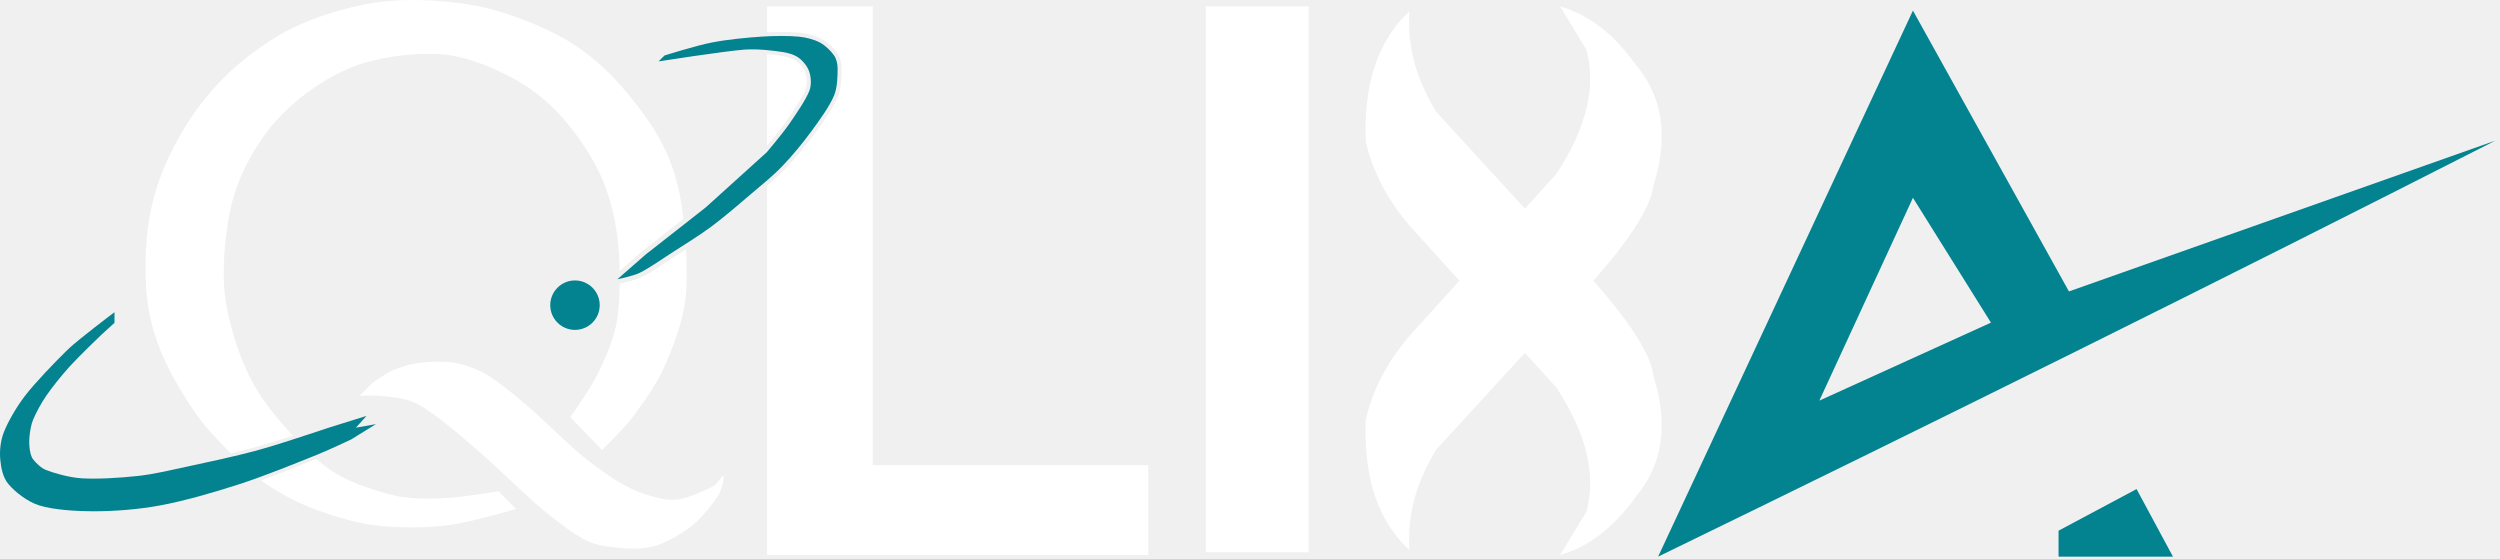
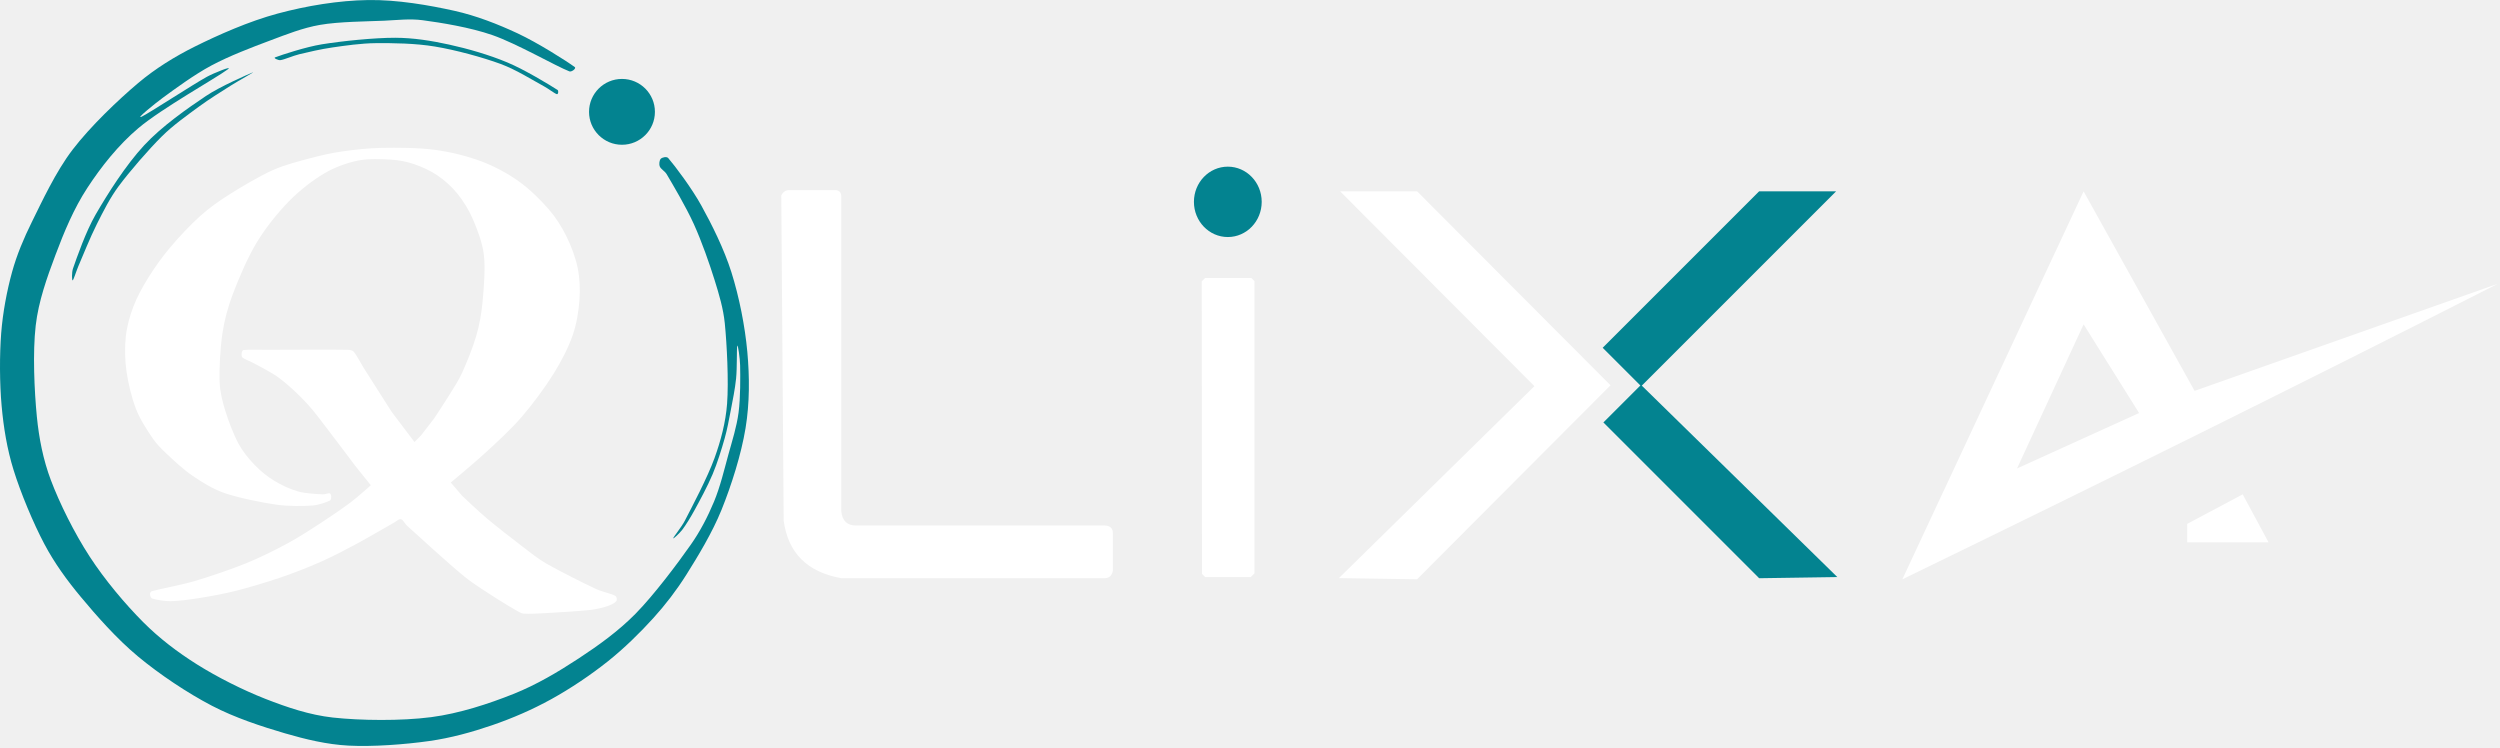
- <svg xmlns="http://www.w3.org/2000/svg" width="100%" height="100%" viewBox="0 0 479 107" version="1.1" xml:space="preserve" style="fill-rule:evenodd;clip-rule:evenodd;stroke-linejoin:round;stroke-miterlimit:2;">
-   <g transform="matrix(1,0,0,1,-66.2896,-494.901)">
-     <g transform="matrix(1,0,0,1,-465.132,-267.043)">
-       <g id="QLIXA-NAME">
-         <g transform="matrix(0.71102,0,0,0.714651,318.061,-754.034)">
-           <path d="M506.785,2160.34L506.785,2135.79C508.292,2135.93 509.677,2136.12 510.71,2136.28C512.095,2136.48 513.593,2136.86 514.676,2137.66C515.725,2138.43 516.738,2139.64 517.148,2140.91C517.557,2142.18 517.693,2143.9 517.169,2145.25C516.292,2147.51 513.75,2151.2 511.893,2153.87C510.589,2155.74 508.098,2158.77 506.785,2160.34ZM506.785,2129.95L506.785,2123L535.249,2123L535.249,2245.99L609.508,2245.99L609.508,2270.09L506.785,2270.09L506.785,2171.06C508.466,2169.63 510.115,2168.17 511.646,2166.59C514.429,2163.71 517.319,2160.2 519.673,2157.01C521.945,2153.92 524.639,2150.16 525.829,2147.31C526.823,2144.93 526.863,2141.53 526.863,2139.64C526.863,2138.23 526.523,2136.73 525.724,2135.56C524.852,2134.29 523.204,2132.63 521.534,2131.75C519.835,2130.85 517.527,2130.26 515.422,2130.05C513.161,2129.82 509.83,2129.81 506.785,2129.95Z" style="fill:white;" />
-         </g>
-         <g transform="matrix(0.633241,0,0,0.697492,364.313,-717.606)">
-           <rect x="628.734" y="2123" width="31.128" height="149.943" style="fill:white;fill-rule:nonzero;" />
-         </g>
-         <g transform="matrix(5.18501e-17,-0.846777,0.846777,5.18501e-17,-1246.51,1463.78)">
-           <g transform="matrix(0.412932,0,0,0.439614,457.761,2049.11)">
-             <path d="M597.19,840.37C613.031,824.275 636.755,816.725 668.691,817.915C687.79,822.129 704.491,831.358 719.35,844.452L719.389,844.487L803.241,915.952C803.371,916.063 803.51,916.163 803.657,916.253C830.501,932.587 852.437,936.206 870.969,931.574C871.268,931.5 871.553,931.385 871.817,931.235L895.126,917.948C890.839,931.871 880.971,944.896 863.398,956.743C863.332,956.787 863.269,956.833 863.208,956.882C845.755,970.598 824,973.937 797.556,966.13C797.372,966.076 797.183,966.037 796.991,966.014C790.418,965.233 782.176,961.629 772.181,955.37C756.507,945.555 736.818,929.279 713.079,906.554C713.039,906.516 712.998,906.479 712.956,906.443L652.58,854.435C652.42,854.297 652.246,854.175 652.06,854.07C636.32,845.18 618.943,839.077 597.19,840.37Z" style="fill:white;" />
-           </g>
-           <g transform="matrix(-0.412932,0,0,0.439614,1072.87,2049.11)">
-             <path d="M597.19,840.37C618.943,839.077 636.32,845.18 652.06,854.07C652.246,854.175 652.42,854.297 652.58,854.435L712.956,906.443C712.998,906.479 713.039,906.516 713.079,906.554C736.818,929.279 756.507,945.555 772.181,955.37C782.176,961.629 790.418,965.233 796.991,966.014C797.183,966.037 797.372,966.076 797.556,966.13C824,973.937 845.755,970.598 863.208,956.882C863.269,956.833 863.332,956.787 863.398,956.743C880.971,944.895 890.839,931.871 895.126,917.947L871.817,931.235C871.553,931.385 871.268,931.5 870.969,931.574C852.437,936.206 830.501,932.587 803.657,916.253C803.51,916.163 803.371,916.063 803.241,915.952L719.389,844.487L719.35,844.452C704.491,831.358 687.791,822.129 668.695,817.915C636.756,816.724 613.031,824.275 597.19,840.37Z" style="fill:white;" />
+ <svg xmlns="http://www.w3.org/2000/svg" width="100%" height="100%" viewBox="0 0 475 142" version="1.1" xml:space="preserve" style="fill-rule:evenodd;clip-rule:evenodd;stroke-linejoin:round;stroke-miterlimit:2;">
+   <g transform="matrix(1,0,0,1,-71.4409,-490.805)">
+     <g transform="matrix(0.49531,0,0,0.49531,11.9801,-470)">
+       <g transform="matrix(1,0,0,1,0,-2.26649)">
+         <g transform="matrix(1.41904,0,0,1.41732,-708.322,1277.05)">
+           <path d="M1098,626L1147,521L1177,575L1259,546C1205.66,573.145 1151.96,599.762 1098,626ZM1129,596L1162,581L1147,557L1129,596Z" style="fill:white;" />
+           <g transform="matrix(1,0,0,1,0,-1)">
+             <path d="M1190,604L1197,617L1175,617L1175,612L1190,604Z" style="fill:white;" />
          </g>
        </g>
-         <g transform="matrix(0.996417,0,0,0.996417,-244.95,244.841)">
-           <path d="M1098,626L1147,521L1177,575L1259,546C1205.66,573.145 1151.96,599.762 1098,626ZM1129,596L1162,581L1147,557L1129,596Z" style="fill:url(#_Linear1);" />
-           <g transform="matrix(1,0,0,1,0,9)">
-             <path d="M1190,604L1197,617L1175,617L1175,612L1190,604Z" style="fill:url(#_Linear2);" />
-           </g>
+         <g transform="matrix(-1,0,0,1,2091.84,386)">
+           <path d="M1356.74,1718.12L1342.55,1703.94L1357.01,1689.48L1297,1629.47L1267.47,1629.47L1342,1704L1267,1777.43L1296.98,1777.88L1356.74,1718.12Z" style="fill:rgb(3,131,144);" />
        </g>
-         <g id="Logo-new-Planet" transform="matrix(0.22565,0,0,0.22565,467.16,647.567)">
-           <path d="M810.943,736.921C810.756,726.731 810.108,716.66 809,708C806.535,688.743 801.486,669.461 793,652C784.333,634.167 770.167,614.667 757,601C744.741,588.275 729.837,577.837 714,570C697.833,562 678.805,554.58 660,553C640.167,551.333 614.167,554.5 595,560C576.943,565.181 559.667,575.167 545,586C530.4,596.784 517.255,610.024 507,625C496.5,640.333 486.881,659.086 482,678C476.667,698.667 473.833,727.167 475,749C476.096,769.508 482.5,791.5 489,809C494.975,825.086 503.436,840.478 514,854C519.33,860.823 526.085,868.888 533.411,876.839C523.13,880.183 511.136,883.992 501.207,886.658C494.87,888.359 487.87,890.08 480.734,891.751C470.58,881.712 459.599,870.243 451,858C441.167,844 429.833,824.833 423,809C416.686,794.37 411.94,778.815 410,763C407.833,745.333 407.833,721.5 410,703C412.041,685.575 416.457,668.278 423,652C429.833,635 440,616.333 451,601C461.862,585.859 474.607,571.834 489,560C504,547.667 522.091,534.994 541,527C561.5,518.333 587.624,510.454 612,508C636.833,505.5 665.833,507.333 690,512C713.293,516.498 738.167,526.333 757,536C773.963,544.707 789.594,556.442 803,570C817.667,584.833 835,607 845,625C854.061,641.31 859.977,659.589 863,678C863.732,682.456 864.423,687.43 865.044,692.723L830.502,719.815C830.445,719.859 830.389,719.906 830.334,719.953L810.943,736.921ZM867.277,718.602C868.085,732.987 868.154,747.461 867,759C864.954,779.46 856.5,801 849,818C842.169,833.485 830.833,849.167 822,861C814.381,871.207 796,889 796,889L769,861C769,861 786.559,836.526 793,823C799.667,809 806.763,793.08 809,777C810.166,768.619 810.822,758.359 810.969,747.723C814.434,746.978 824.651,744.656 829.779,742.146C837.726,738.258 848.814,730.459 858.196,724.401C861.085,722.535 864.14,720.599 867.277,718.602ZM506.592,914.793C523.704,908.547 541.474,901.317 553.385,896.54C556.991,899.694 560.559,902.561 564,905C579.606,916.061 601,922.833 617,927C630.904,930.621 645.64,930.473 660,930C675.167,929.5 708,924 708,924L723,939C723,939 683.833,950.667 664,953C644.167,955.333 622.333,955.167 604,953C586.898,950.979 569,945.5 554,940C540.004,934.868 526,927.833 514,920C511.472,918.35 509.006,916.608 506.592,914.793ZM590,843L601,832C601,832 612.529,823.75 619,821C625.667,818.167 633.449,815.871 641,815C649.667,814 661.5,813.333 671,815C680.453,816.658 689.735,820.122 698,825C708.167,831 721.129,841.76 732,851C745.333,862.333 765,882.167 778,893C788.091,901.409 800.667,910.333 810,916C817.522,920.567 825.667,924.5 834,927C842.333,929.5 851.299,932.088 860,931C869.333,929.833 883.5,923.333 890,920C893.775,918.064 898.167,909.833 899,911C899.833,912.167 897.828,922.286 895,927C891,933.667 882.167,944.5 875,951C868.22,957.149 858.833,962.5 852,966C846.371,968.883 840.261,971.106 834,972C827,973 817.945,972.935 810,972C801.5,971 791.246,970.123 783,966C772.333,960.667 757.636,949.583 746,940C731.833,928.333 712.333,908.667 698,896C685.591,885.034 670.5,872 660,864C652.13,858.004 643.667,851.5 635,848C626.513,844.573 615.5,843.833 608,843C602.037,842.337 590,843 590,843Z" style="fill:white;" />
-           <path d="M809,744L833,723L884,683L936,636C936,636 949.192,620.389 955,612C961,603.333 969.167,591.333 972,584C973.922,579.025 973.5,572.667 972,568C970.5,563.333 966.833,558.833 963,556C959.167,553.167 953.899,551.745 949,551C941.333,549.833 927.657,548.188 917,549C899.5,550.333 844,559 844,559L849,554C849,554 875.428,545.648 889,543C902.667,540.333 918.667,538.833 931,538C941.642,537.281 954.667,537.167 963,538C969.196,538.62 976,540.333 981,543C985.788,545.554 990.5,550.333 993,554C995.141,557.14 996,561.199 996,565C996,570.667 995.964,580.859 993,588C989.333,596.833 981,608.455 974,618C966.667,628 957.667,639 949,648C940.647,656.674 931.166,664.19 922,672C912,680.52 900,690.956 889,699.122C878.403,706.99 866.167,714.435 856,721C846.752,726.971 835.833,734.677 828,738.51C822.079,741.408 809,744 809,744Z" style="fill:rgb(3,131,144);" />
-           <path d="M564,870L596,860L587,870L604,867L583,880C583,880 563.836,889.066 554,893C538.167,899.333 510.167,910.833 488,918C465.996,925.114 441.5,932.167 421,936C402.578,939.445 382.167,941 365,941C349.245,941 330.167,939.833 318,936C307.946,932.832 297.5,924.5 292,918C287.234,912.367 285.667,904.333 285,897C284.333,889.667 285.198,881.206 288,874C291.5,865 298.721,852.476 306,843C314.833,831.5 331.167,814.667 341,805C348.426,797.7 358.167,790.504 365,785C370.56,780.522 382,771.974 382,771.974L382,781L371,791C371,791 351.833,809.333 344,818C336.844,825.917 329.167,835.5 324,843C319.684,849.266 315.333,857.5 313,863C311.263,867.094 310.5,871.833 310,876C309.523,879.972 309.5,884.5 310,888C310.447,891.13 311.059,894.504 313,897C315.333,900 319.587,904.278 324,906C330.833,908.667 343.752,912.343 354,913C367,913.833 387,912.667 402,911C416.165,909.426 430.064,905.981 444,903C460.667,899.435 484,894.443 502,889.61C518.863,885.082 541.667,877.268 552,874C556.02,872.728 564,870 564,870Z" style="fill:rgb(3,131,144);" />
-           <g transform="matrix(1,0,0,1.07692,0,-60.5385)">
-             <ellipse cx="773" cy="767.5" rx="21" ry="19.5" style="fill:rgb(3,131,144);" />
-           </g>
+         <g transform="matrix(1,0,0,1.00276,-633.355,381.497)">
+           <path d="M1267,1777.43L1342,1704L1267.47,1629.47L1297,1629.47L1371.19,1703.67L1296.98,1777.88L1267,1777.43Z" style="fill:white;" />
+         </g>
+         <g transform="matrix(1,0,0,1,-581.966,386)">
+           <path d="M1163,1664L1164.3,1662.7L1182,1662.7L1183.23,1663.93L1183.23,1776L1181.8,1777.43L1164.3,1777.43L1163.1,1776.23L1163,1664Z" style="fill:white;" />
+         </g>
+         <g transform="matrix(0.896552,0,0,0.964286,-461.069,444.821)">
+           <ellipse cx="1173.5" cy="1633" rx="14.5" ry="14" style="fill:rgb(3,131,144);" />
+         </g>
+         <g transform="matrix(1,0,0,1,-546.255,386)">
+           <path d="M966,1631C966.678,1629.71 967.656,1629 969,1629L987,1629C988.337,1629.21 988.881,1629.96 989,1631L989,1752C989.334,1756.03 991.41,1757.64 994.649,1757.65L1090,1757.65C1092.09,1757.7 1093.28,1758.64 1093.2,1760.85L1093.2,1775C1092.87,1776.75 1091.93,1777.71 1090.35,1777.86L989,1777.86C975.857,1775.51 968.584,1768.08 966.92,1755.78L966,1631Z" style="fill:white;" />
        </g>
      </g>
    </g>
+     <g transform="matrix(0.49531,0,0,0.49531,11.9801,-470)">
+       <g transform="matrix(1,0,0,1,-487,386)">
+         <path d="M827.525,1579.53C824.224,1577.11 813.33,1570.22 805.665,1566.63C797.969,1563.04 789.751,1559.83 781.354,1557.95C771.784,1555.82 759.366,1553.64 748.246,1553.82C736.952,1553.99 724.674,1556.02 713.593,1559C702.562,1561.96 690.68,1567.24 681.76,1571.68C674.064,1575.52 666.646,1580.1 660.075,1585.64C652.265,1592.23 641.708,1602.32 634.901,1611.21C628.438,1619.66 623.109,1631.19 619.238,1639.01C616.193,1645.17 613.496,1651.55 611.672,1658.17C609.717,1665.26 608.124,1673.65 607.511,1681.55C606.846,1690.11 606.892,1700.83 607.678,1709.57C608.42,1717.83 609.776,1726.1 612.227,1734.01C614.958,1742.83 619.768,1754.37 624.064,1762.49C627.896,1769.73 632.762,1776.44 638.005,1782.73C643.986,1789.92 651.826,1798.84 659.949,1805.59C668.328,1812.55 678.888,1819.59 688.28,1824.5C697.126,1829.13 707.565,1832.53 716.302,1835.09C724.253,1837.41 732.426,1839.38 740.698,1839.82C749.938,1840.32 762.552,1839.37 771.741,1838.06C779.939,1836.9 788.037,1834.67 795.831,1832C803.624,1829.32 811.272,1826.01 818.501,1822.02C825.884,1817.95 833.602,1812.75 840.126,1807.57C846.432,1802.56 852.609,1796.49 857.643,1790.93C862.335,1785.76 866.608,1780.17 870.331,1774.26C874.694,1767.33 880.289,1758.13 883.822,1749.38C887.607,1740.01 891.395,1728.11 893.046,1718.01C894.617,1708.4 894.603,1698.5 893.723,1688.8C892.82,1678.84 890.579,1667.66 887.629,1658.28C884.803,1649.3 880.06,1639.84 876.019,1632.54C872.46,1626.1 865.964,1617.42 863.383,1614.45C862.757,1613.73 861.073,1614.17 860.532,1614.7C859.991,1615.24 859.786,1616.73 860.138,1617.66C860.51,1618.65 862.094,1619.47 862.763,1620.6C864.941,1624.29 870.206,1633.14 873.206,1639.77C876.277,1646.56 879.216,1654.99 881.194,1661.33C882.876,1666.72 884.511,1672.19 885.075,1677.81C885.868,1685.71 886.611,1700.1 885.952,1708.73C885.409,1715.84 883.546,1722.86 881.122,1729.57C878.422,1737.04 872.388,1748.43 869.753,1753.54C868.525,1755.92 865.471,1759.65 865.306,1760.24C865.14,1760.82 867.807,1758.28 868.759,1757.03C870.11,1755.26 872.009,1752.17 873.409,1749.61C875.35,1746.06 878.471,1740.32 880.404,1735.72C882.27,1731.29 883.849,1726.11 885.006,1722.04C886.006,1718.53 886.659,1714.92 887.345,1711.34C888.08,1707.49 888.995,1703.13 889.414,1698.99C889.834,1694.84 889.605,1687.3 889.862,1686.46C890.119,1685.62 890.909,1691.43 890.958,1693.96C891.041,1698.23 891.112,1706.36 890.361,1712.06C889.64,1717.54 887.922,1722.85 886.453,1728.18C884.881,1733.88 883.325,1740.52 880.931,1746.27C878.544,1752 875.653,1757.58 872.089,1762.67C867.061,1769.84 857.95,1782.02 850.765,1789.31C844.284,1795.88 836.697,1801.35 828.979,1806.41C821.18,1811.53 812.791,1816.51 803.974,1820.02C794.555,1823.77 783.288,1827.49 772.468,1828.9C760.924,1830.41 745.307,1830.22 734.709,1829.05C725.83,1828.07 717.203,1825.15 708.884,1821.9C700.205,1818.5 690.454,1813.59 682.635,1808.68C675.217,1804.02 668.15,1798.66 661.971,1792.45C655.103,1785.55 647.329,1776.36 641.427,1767.28C635.522,1758.19 629.915,1746.88 626.541,1737.93C623.608,1730.15 621.99,1721.85 621.18,1713.58C620.214,1703.7 619.552,1689.03 620.744,1678.7C621.818,1669.38 625.035,1660.38 628.329,1651.6C631.63,1642.8 635.357,1633.82 640.551,1625.88C645.849,1617.77 652.442,1609.45 660.116,1602.97C669.092,1595.39 690.021,1583.71 694.408,1580.42C696.664,1578.74 688.91,1581.89 686.44,1583.25C680.947,1586.27 664.276,1597.18 661.449,1598.53C658.621,1599.87 666.581,1593.46 669.477,1591.33C673.922,1588.07 681.538,1582.46 688.12,1578.94C694.969,1575.28 703.627,1571.98 710.572,1569.38C716.86,1567.02 723.175,1564.5 729.79,1563.35C737.095,1562.07 747.843,1562.04 754.404,1561.75C759.315,1561.52 764.278,1560.91 769.152,1561.56C776.079,1562.48 787.336,1564.27 795.966,1567.28C805.353,1570.55 820.214,1579.15 825.474,1581.19C826.294,1581.51 828.234,1580.05 827.525,1579.53Z" style="fill:rgb(3,131,144);" />
+       </g>
+       <g transform="matrix(1,0,0,1,-487,386)">
+         <path d="M820.937,1588.32C817.764,1586.29 808.395,1580.57 801.624,1577.74C794.691,1574.84 786.498,1572.48 779.338,1570.91C772.553,1569.42 765.609,1568.31 758.663,1568.29C750.517,1568.28 738.151,1569.56 730.465,1570.81C724.344,1571.81 715.193,1574.81 712.547,1575.82C711.831,1576.09 713.827,1576.98 714.587,1576.88C716.139,1576.68 719.392,1575.21 721.859,1574.61C725.176,1573.8 730.235,1572.63 734.487,1572.02C739.372,1571.31 745.58,1570.41 751.167,1570.36C757.735,1570.3 766.409,1570.41 773.895,1571.66C781.874,1572.98 792.072,1575.77 799.045,1578.32C804.926,1580.46 812.133,1584.99 815.735,1586.92C817.428,1587.83 819.791,1589.69 820.658,1589.93C821.183,1590.07 821.394,1588.61 820.937,1588.32Z" style="fill:rgb(3,131,144);" />
+       </g>
+       <g transform="matrix(1,0,0,1,-487,386)">
+         <path d="M703.897,1581.62C702.296,1582.29 691.543,1586.93 685.994,1590.66C679.072,1595.31 669.228,1602.14 662.367,1609.52C655.319,1617.1 648.263,1628.26 643.708,1636.15C639.967,1642.63 636.497,1652.65 635.035,1656.85C634.541,1658.27 634.588,1661.51 634.932,1661.35C635.275,1661.2 636.328,1657.72 637.095,1655.94C638.642,1652.34 641.632,1644.87 644.211,1639.75C646.724,1634.77 649.242,1629.72 652.567,1625.23C656.722,1619.63 664.014,1611.2 669.146,1606.11C673.459,1601.83 678.948,1597.95 683.356,1594.71C687.292,1591.81 692.173,1588.81 695.596,1586.63C698.322,1584.89 705.497,1580.94 703.897,1581.62Z" style="fill:rgb(3,131,144);" />
+       </g>
+       <g transform="matrix(0.875451,0,0,1.07255,-381.999,269.246)">
+         <ellipse cx="846.005" cy="1597.56" rx="14.434" ry="11.772" style="fill:rgb(3,131,144);" />
+       </g>
+       <g transform="matrix(0.498192,0,0,0.498192,-285.84,1308.28)">
+         <path d="M931.653,1722.84C937.404,1721.15 953.858,1718.23 964.717,1715.01C976.85,1711.41 992.532,1706.09 1004.45,1701.25C1015.34,1696.83 1026.62,1691.16 1036.22,1685.96C1045.12,1681.15 1053.94,1675.39 1062.08,1670.09C1069.89,1665 1078.71,1658.96 1085.07,1654.16C1090.36,1650.16 1100.25,1641.27 1100.25,1641.27L1088,1626.01C1088,1626.01 1074.52,1607.94 1068.29,1599.9C1062.51,1592.45 1057.02,1584.66 1050.62,1577.82C1044.23,1570.98 1036.68,1563.94 1029.92,1558.85C1023.81,1554.25 1014.82,1549.94 1010.09,1547.3C1007.3,1545.75 1003.08,1544.26 1001.53,1543.01C1000.67,1542.32 1000.67,1540.78 1000.78,1539.81C1000.89,1538.83 1001.21,1537.31 1002.2,1537.17C1005.57,1536.7 1014.73,1536.99 1020.99,1536.98C1034.34,1536.95 1071.28,1536.73 1082.3,1536.98C1083.96,1537.02 1085.98,1537.21 1087.08,1538.47C1089.28,1540.98 1092.64,1547.56 1095.49,1552.07C1100.36,1559.79 1116.3,1584.77 1116.3,1584.77L1133.85,1607.97L1138.95,1602.84L1149.03,1589.75C1149.03,1589.75 1156.93,1577.9 1160.53,1572.02C1164.05,1566.27 1167.84,1560.62 1170.63,1554.48C1174.14,1546.77 1178.97,1534.83 1181.58,1525.73C1184,1517.31 1185.49,1508.6 1186.3,1499.87C1187.25,1489.54 1188.55,1474.39 1187.28,1463.75C1186.13,1454.15 1182.07,1443.89 1178.67,1436.05C1175.66,1429.12 1171.39,1422.26 1166.87,1416.7C1162.5,1411.32 1157.1,1406.47 1151.52,1402.68C1145.96,1398.91 1139.32,1395.97 1133.37,1393.95C1127.72,1392.03 1121.75,1390.92 1115.79,1390.55C1108.59,1390.12 1098.52,1389.58 1090.14,1391.32C1081.55,1393.1 1072.21,1396.54 1064.25,1401.24C1055.43,1406.45 1045.28,1414.34 1037.27,1422.53C1028.63,1431.38 1019.36,1442.83 1012.39,1454.36C1005.16,1466.32 998.3,1482.67 993.899,1494.32C990.254,1503.97 987.517,1514.04 985.99,1524.24C984.31,1535.47 983.451,1551.73 983.818,1561.68C984.097,1569.24 985.977,1576.72 988.191,1583.95C990.62,1591.88 994.659,1602.37 998.392,1609.29C1001.6,1615.22 1006.01,1620.68 1010.59,1625.43C1015.13,1630.15 1020.27,1634.4 1025.87,1637.81C1031.51,1641.25 1038.16,1644.34 1044.42,1646.08C1050.57,1647.79 1059.44,1648.04 1063.44,1648.27C1065.11,1648.36 1067.36,1647.25 1068.4,1647.45C1069.19,1647.6 1069.67,1648.66 1069.71,1649.45C1069.76,1650.39 1069.81,1652.49 1068.7,1653.06C1066.34,1654.3 1060.08,1656.5 1055.52,1656.86C1048.7,1657.39 1036.97,1657.54 1027.83,1656.26C1016.5,1654.66 998.349,1650.99 987.555,1647.28C978.774,1644.27 970.469,1639.04 963.064,1634.02C955.857,1629.13 948.25,1621.94 943.125,1617.13C939.205,1613.46 935.353,1609.61 932.314,1605.18C928.375,1599.43 922.634,1590.72 919.494,1582.68C916.123,1574.06 913.407,1562.75 912.092,1553.41C910.849,1544.59 910.702,1535 911.604,1526.68C912.464,1518.75 914.652,1510.94 917.505,1503.49C920.401,1495.93 924.578,1488.38 928.976,1481.33C933.689,1473.76 939.626,1465.41 945.78,1458.11C952.439,1450.2 961.38,1440.66 968.928,1433.9C975.762,1427.77 983.304,1422.43 991.064,1417.53C1000.39,1411.64 1014.38,1403.28 1024.87,1398.59C1034.16,1394.43 1045.1,1391.76 1053.98,1389.37C1061.93,1387.23 1069.99,1385.42 1078.14,1384.25C1087.28,1382.94 1098.55,1381.66 1108.82,1381.49C1120.75,1381.29 1136.99,1381.31 1149.72,1383.03C1161.79,1384.67 1174.45,1387.8 1185.18,1391.82C1195.39,1395.66 1205.39,1401.03 1214.07,1407.19C1222.69,1413.32 1231.15,1421.79 1237.26,1428.82C1242.64,1435.01 1247.11,1442.04 1250.74,1449.38C1254.44,1456.88 1257.79,1465.56 1259.48,1473.77C1261.15,1481.9 1261.5,1490.36 1260.89,1498.64C1260.25,1507.34 1258.69,1517.19 1255.62,1525.93C1252.3,1535.4 1246.79,1546.11 1240.97,1555.41C1234.44,1565.86 1225.12,1578.55 1216.43,1588.63C1207.98,1598.43 1197.94,1607.5 1188.84,1615.92C1180.11,1624 1161.8,1639.17 1161.8,1639.17L1170.46,1649.28C1170.46,1649.28 1182.78,1661.06 1189.3,1666.54C1197.1,1673.11 1209.65,1682.87 1217.3,1688.69C1223.15,1693.14 1228.87,1697.83 1235.23,1701.5C1244.6,1706.9 1264.61,1716.92 1273.48,1721.08C1278.28,1723.32 1285.85,1724.82 1288.46,1726.41C1289.68,1727.15 1290.06,1729.5 1289.17,1730.62C1288.11,1731.96 1284.64,1733.61 1282.09,1734.46C1278.78,1735.57 1273.65,1736.8 1269.31,1737.28C1261.48,1738.16 1243.63,1739.25 1235.08,1739.72C1229.41,1740.04 1221.75,1740.42 1218.05,1740.13C1216.17,1739.98 1214.48,1738.9 1212.84,1737.98C1209.28,1736 1201.96,1731.67 1196.69,1728.23C1189.91,1723.81 1179.82,1717.7 1172.13,1711.44C1160.7,1702.14 1136.21,1679.74 1128.11,1672.4C1126.43,1670.88 1125.12,1667.83 1123.49,1667.42C1121.86,1667 1120,1668.99 1118.33,1669.91C1112.53,1673.13 1098.13,1681.65 1088.65,1686.72C1079.72,1691.49 1070.75,1696.22 1061.48,1700.31C1051.82,1704.58 1041.12,1708.76 1030.69,1712.32C1019.77,1716.04 1006.45,1719.99 996.005,1722.63C986.784,1724.96 976.336,1726.83 968.01,1728.15C960.737,1729.3 952.059,1730.48 946.049,1730.53C941.302,1730.58 934.592,1729.41 931.952,1728.5C930.748,1728.09 930.261,1726.05 930.211,1725.1C930.163,1724.21 930.794,1723.09 931.653,1722.84Z" style="fill:white;" />
+       </g>
+     </g>
  </g>
-   <defs>
-     <linearGradient id="_Linear1" x1="0" y1="0" x2="1" y2="0" gradientUnits="userSpaceOnUse" gradientTransform="matrix(711.226,0,0,165.405,336.274,2201.12)">
-       <stop offset="0" style="stop-color:white;stop-opacity:1" />
-       <stop offset="1" style="stop-color:rgb(3,131,144);stop-opacity:1" />
-     </linearGradient>
-     <linearGradient id="_Linear2" x1="0" y1="0" x2="1" y2="0" gradientUnits="userSpaceOnUse" gradientTransform="matrix(711.226,0,0,165.405,336.274,2201.12)">
-       <stop offset="0" style="stop-color:white;stop-opacity:1" />
-       <stop offset="1" style="stop-color:rgb(3,131,144);stop-opacity:1" />
-     </linearGradient>
-   </defs>
</svg>
